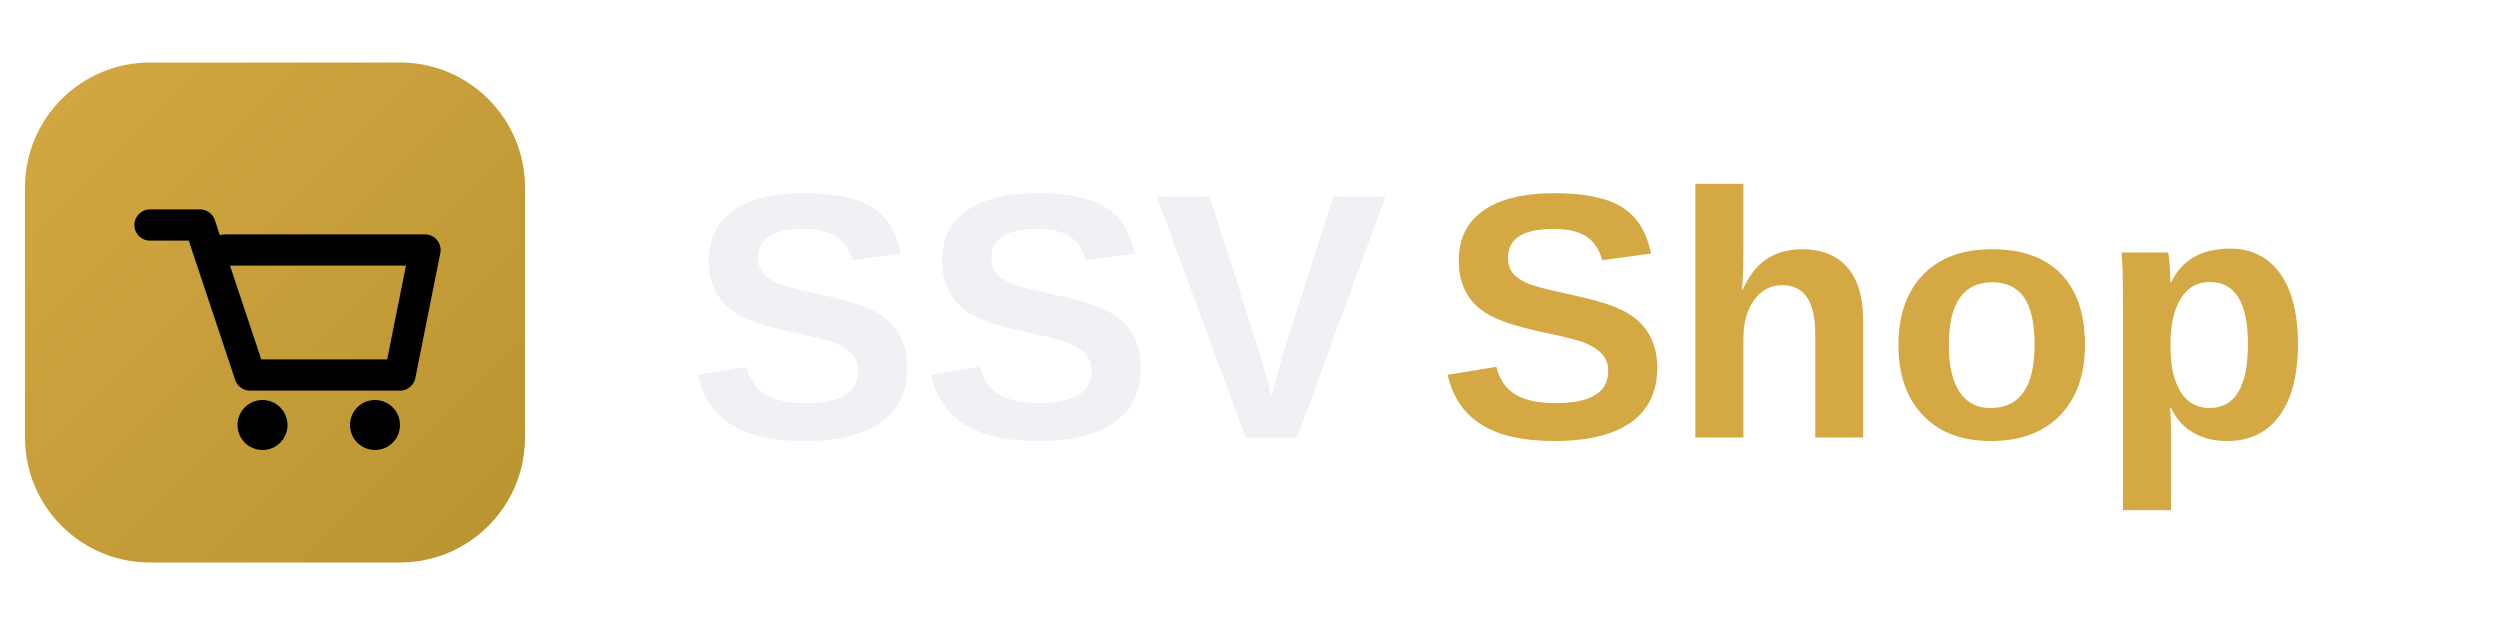
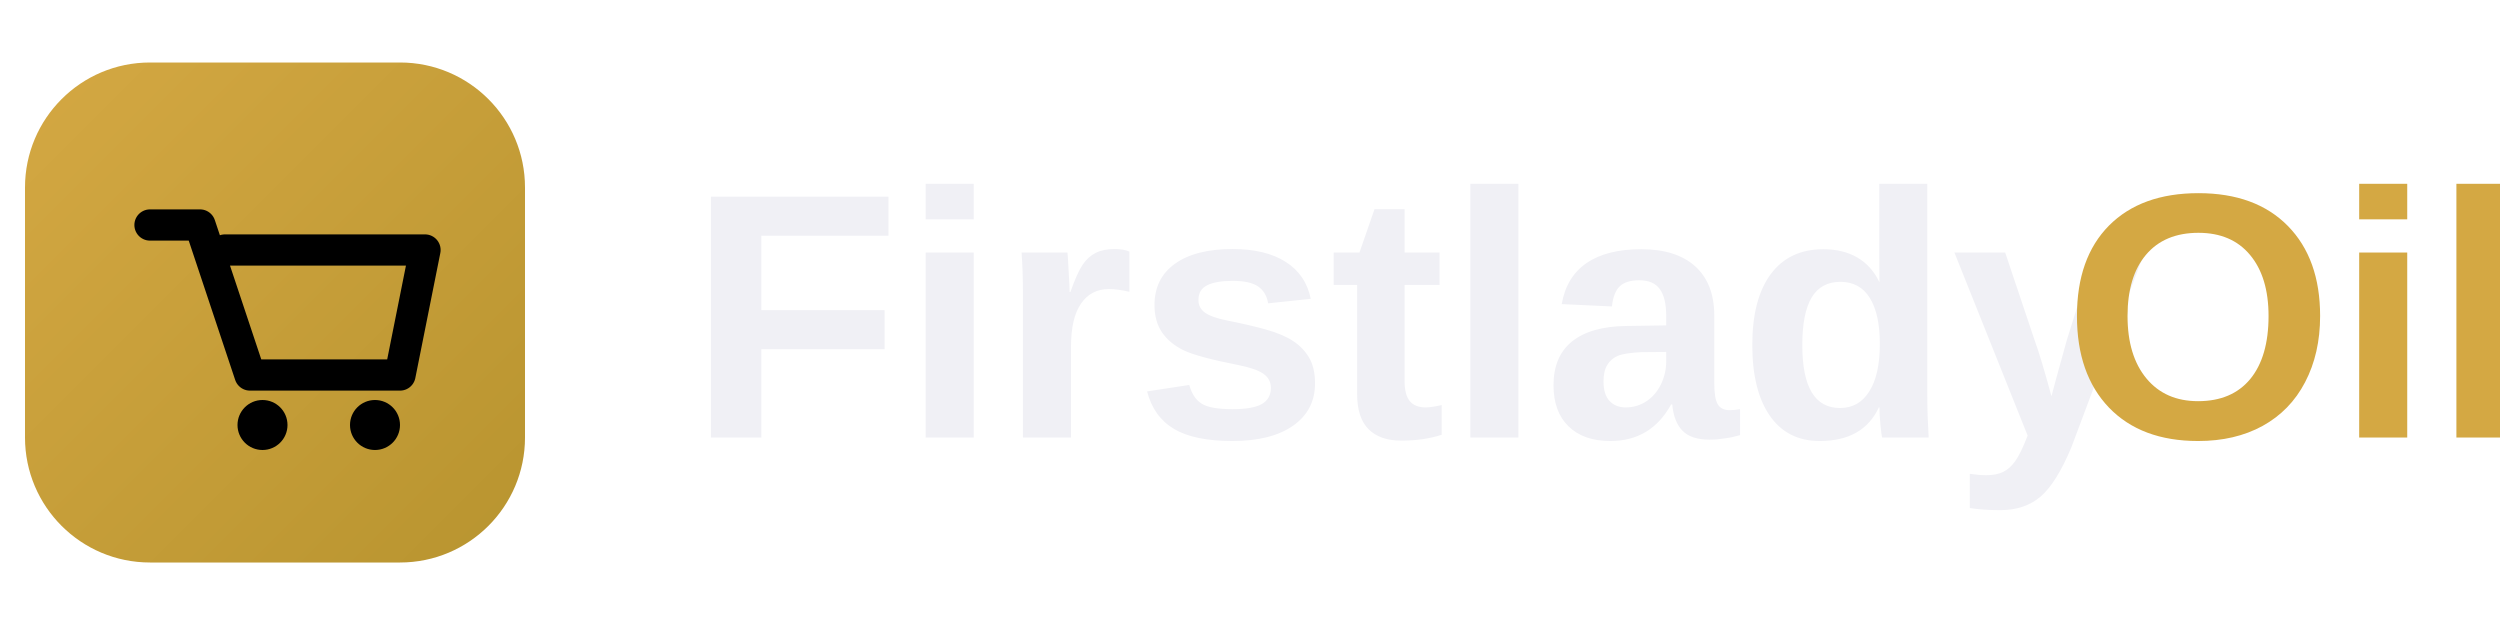
<svg xmlns="http://www.w3.org/2000/svg" viewBox="0 0 200 50" fill="none">
  <defs>
    <linearGradient id="gold" x1="0%" y1="0%" x2="100%" y2="100%">
      <stop offset="0%" style="stop-color:#d4a843" />
      <stop offset="100%" style="stop-color:#b8942f" />
    </linearGradient>
  </defs>
  <rect x="2" y="5" width="40" height="40" rx="10" fill="url(#gold)" />
  <path d="M12 18 L16 18 L20 30 L32 30 L34 20 L18 20" stroke="#000" stroke-width="2.5" fill="none" stroke-linecap="round" stroke-linejoin="round" />
  <circle cx="21" cy="34" r="2" fill="#000" />
  <circle cx="30" cy="34" r="2" fill="#000" />
-   <text x="55" y="35" font-family="Arial,sans-serif" font-size="28" font-weight="bold" fill="#f0f0f5">SSV </text>
-   <text x="115" y="35" font-family="Arial,sans-serif" font-size="28" font-weight="bold" fill="#d4a843">Shop</text>
+   <text x="55" y="35" font-family="Arial,sans-serif" font-size="28" font-weight="bold" fill="#f0f0f5">Firstlady </text>
+   <text x="165" y="35" font-family="Arial,sans-serif" font-size="28" font-weight="bold" fill="#d4a843">Oil</text>
</svg>
